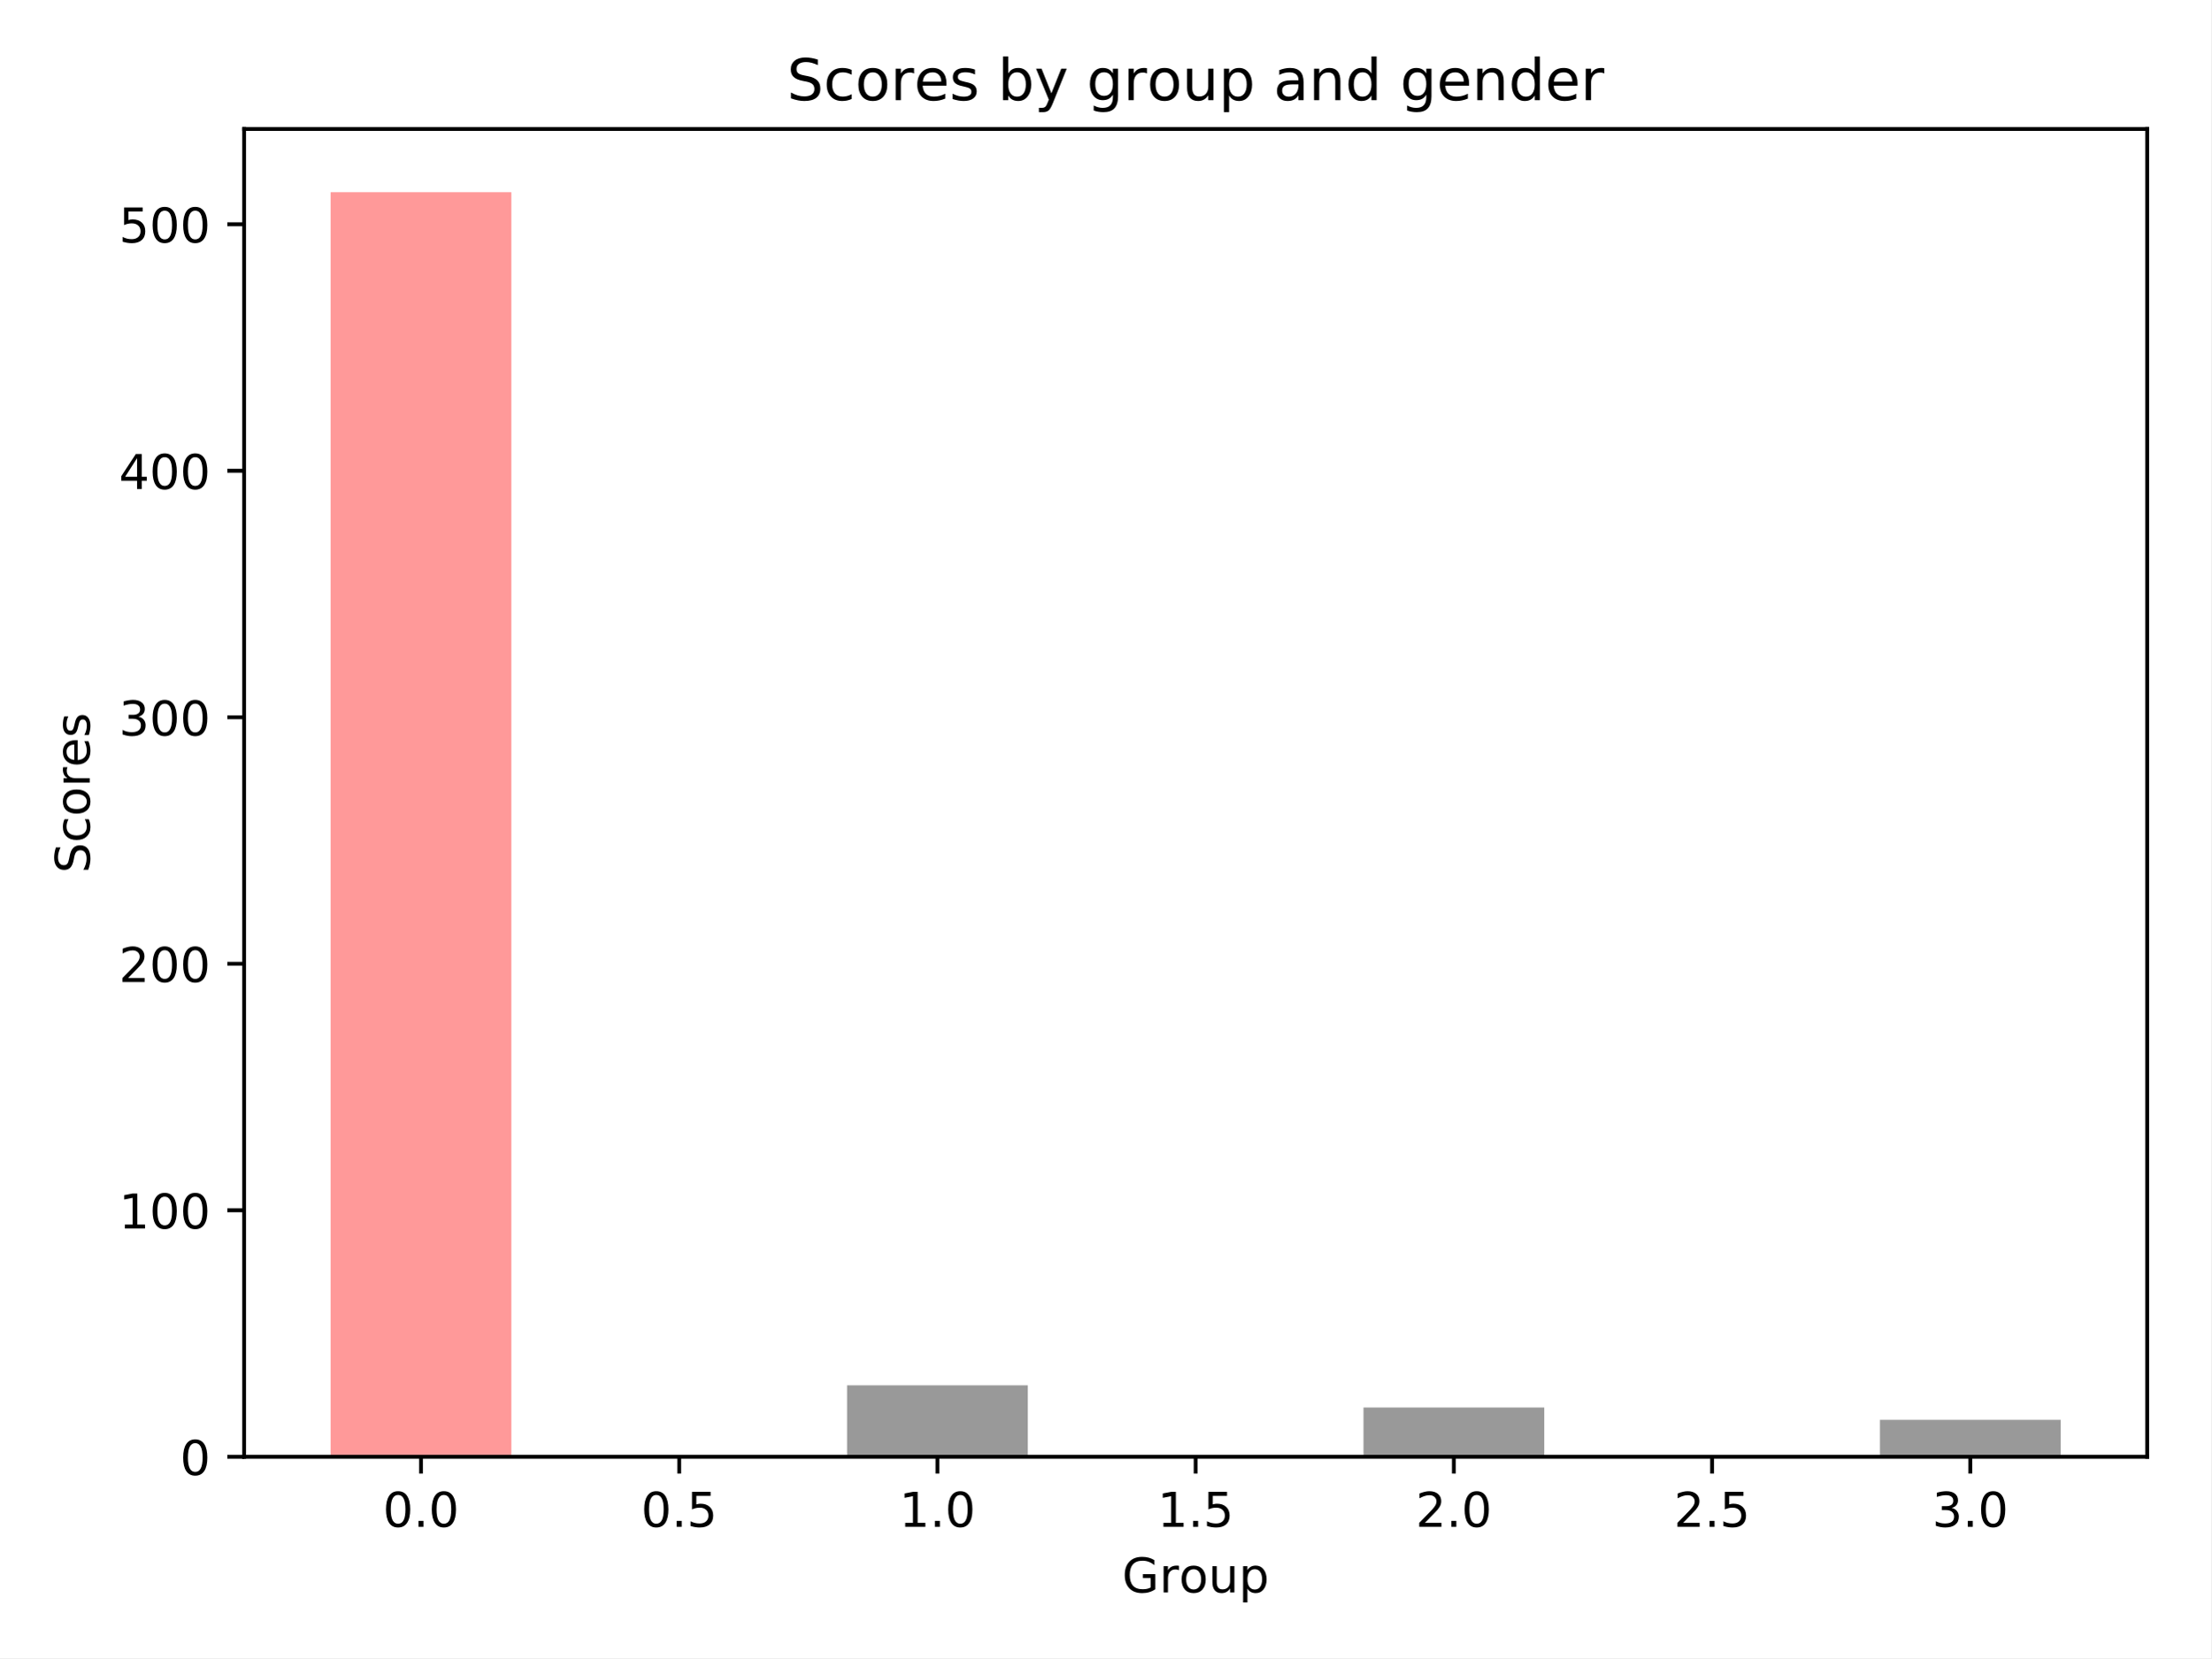
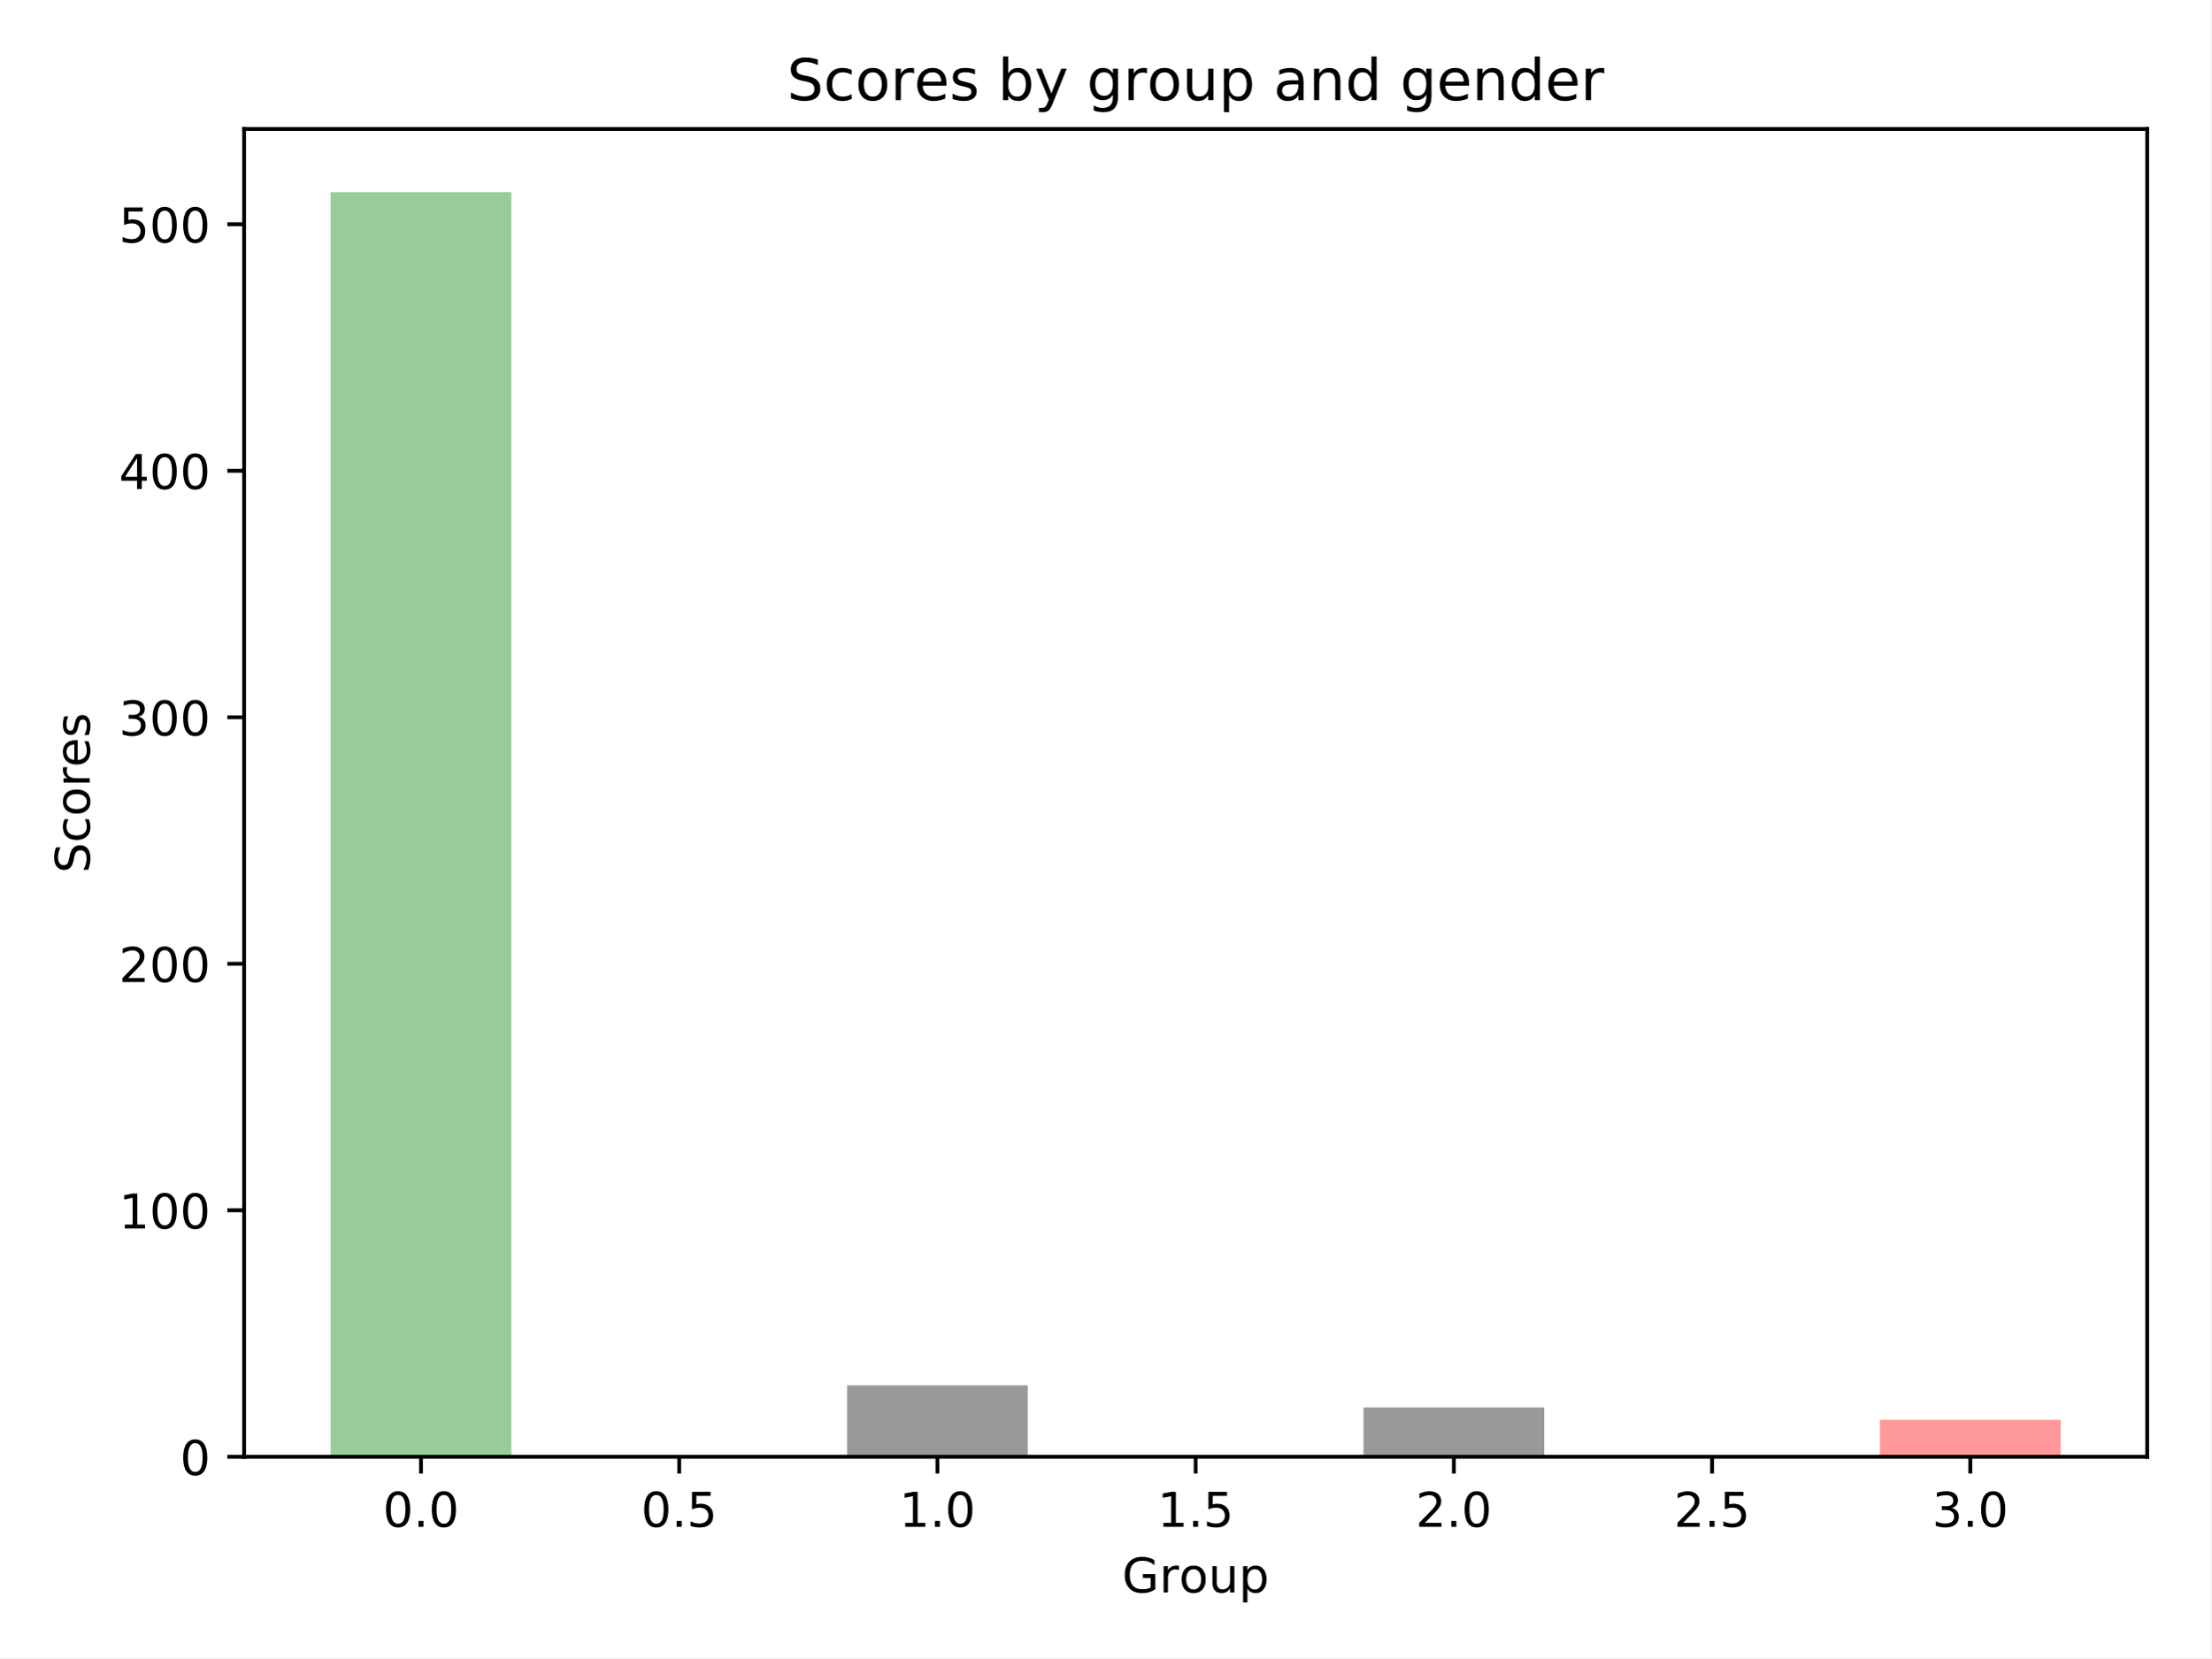
<svg xmlns="http://www.w3.org/2000/svg" xmlns:xlink="http://www.w3.org/1999/xlink" height="345.6pt" version="1.1" viewBox="0 0 460.8 345.6" width="460.8pt">
  <defs>
    <style type="text/css">
*{stroke-linecap:butt;stroke-linejoin:round;}
  </style>
  </defs>
  <g id="figure_1">
    <g id="patch_1">
      <path d="M 0 345.6  L 460.8 345.6  L 460.8 0  L 0 0  z " style="fill:#ffffff;" />
    </g>
    <g id="axes_1">
      <g id="patch_2">
        <path d="M 50.87 303.64  L 447.48 303.64  L 447.48 26.88  L 50.87 26.88  z " style="fill:#ffffff;" />
      </g>
      <g id="patch_3">
-         <path clip-path="url(#p6cc5068eef)" d="M 68.898 303.64  L 106.568 303.64  L 106.568 40.059  L 68.898 40.059  z " style="fill:#ff0000;opacity:0.4;" />
+         <path clip-path="url(#p2f13b5db2f)" d="M 68.898 303.64  L 106.568 303.64  L 106.568 40.059  L 68.898 40.059  z " style="fill:#008000;opacity:0.4;" />
      </g>
      <g id="patch_4">
-         <path clip-path="url(#p6cc5068eef)" d="M 176.526 303.64  L 214.196 303.64  L 214.196 288.74  L 176.526 288.74  z " style="opacity:0.4;" />
+         <path clip-path="url(#p2f13b5db2f)" d="M 176.526 303.64  L 214.196 303.64  L 214.196 288.74  L 176.526 288.74  z " style="opacity:0.4;" />
      </g>
      <g id="patch_5">
-         <path clip-path="url(#p6cc5068eef)" d="M 284.154 303.64  L 321.824 303.64  L 321.824 293.364  L 284.154 293.364  z " style="opacity:0.4;" />
+         <path clip-path="url(#p2f13b5db2f)" d="M 284.154 303.64  L 321.824 303.64  L 321.824 293.364  L 284.154 293.364  z " style="opacity:0.4;" />
      </g>
      <g id="patch_6">
-         <path clip-path="url(#p6cc5068eef)" d="M 391.782 303.64  L 429.452 303.64  L 429.452 295.933  L 391.782 295.933  z " style="opacity:0.4;" />
+         <path clip-path="url(#p2f13b5db2f)" d="M 391.782 303.64  L 429.452 303.64  L 429.452 295.933  L 391.782 295.933  z " style="fill:#ff0000;opacity:0.4;" />
      </g>
      <g id="matplotlib.axis_1">
        <g id="xtick_1">
          <g id="line2d_1">
            <defs>
-               <path d="M 0 0  L 0 3.5  " id="m5de3138dbc" style="stroke:#000000;stroke-width:0.8;" />
-             </defs>
-             <g>
-               <use style="stroke:#000000;stroke-width:0.8;" x="87.733" xlink:href="#m5de3138dbc" y="303.64" />
+               <path d="M 0 0  L 0 3.5  " id="m18a53af01d" style="stroke:#000000;stroke-width:0.8;" />
+             </defs>
+             <g>
+               <use style="stroke:#000000;stroke-width:0.8;" x="87.733" xlink:href="#m18a53af01d" y="303.64" />
            </g>
          </g>
          <g id="text_1">
            <defs>
              <path d="M 31.781 66.406  Q 24.172 66.406 20.328 58.906  Q 16.5 51.422 16.5 36.375  Q 16.5 21.391 20.328 13.891  Q 24.172 6.391 31.781 6.391  Q 39.453 6.391 43.281 13.891  Q 47.125 21.391 47.125 36.375  Q 47.125 51.422 43.281 58.906  Q 39.453 66.406 31.781 66.406  z M 31.781 74.219  Q 44.047 74.219 50.516 64.516  Q 56.984 54.828 56.984 36.375  Q 56.984 17.969 50.516 8.266  Q 44.047 -1.422 31.781 -1.422  Q 19.531 -1.422 13.062 8.266  Q 6.594 17.969 6.594 36.375  Q 6.594 54.828 13.062 64.516  Q 19.531 74.219 31.781 74.219  z " id="DejaVuSans-48" />
              <path d="M 10.688 12.406  L 21 12.406  L 21 0  L 10.688 0  z " id="DejaVuSans-46" />
            </defs>
            <g transform="translate(79.7811 318.2384)scale(0.1 -0.1)">
              <use xlink:href="#DejaVuSans-48" />
              <use x="63.623" xlink:href="#DejaVuSans-46" />
              <use x="95.41" xlink:href="#DejaVuSans-48" />
            </g>
          </g>
        </g>
        <g id="xtick_2">
          <g id="line2d_2">
            <g>
-               <use style="stroke:#000000;stroke-width:0.8;" x="141.547" xlink:href="#m5de3138dbc" y="303.64" />
+               <use style="stroke:#000000;stroke-width:0.8;" x="141.547" xlink:href="#m18a53af01d" y="303.64" />
            </g>
          </g>
          <g id="text_2">
            <defs>
              <path d="M 10.797 72.906  L 49.516 72.906  L 49.516 64.594  L 19.828 64.594  L 19.828 46.734  Q 21.969 47.469 24.109 47.828  Q 26.266 48.188 28.422 48.188  Q 40.625 48.188 47.75 41.5  Q 54.891 34.812 54.891 23.391  Q 54.891 11.625 47.562 5.094  Q 40.234 -1.422 26.906 -1.422  Q 22.312 -1.422 17.547 -0.641  Q 12.797 0.141 7.719 1.703  L 7.719 11.625  Q 12.109 9.234 16.797 8.062  Q 21.484 6.891 26.703 6.891  Q 35.156 6.891 40.078 11.328  Q 45.016 15.766 45.016 23.391  Q 45.016 31 40.078 35.438  Q 35.156 39.891 26.703 39.891  Q 22.75 39.891 18.812 39.016  Q 14.891 38.141 10.797 36.281  z " id="DejaVuSans-53" />
            </defs>
            <g transform="translate(133.5952 318.2384)scale(0.1 -0.1)">
              <use xlink:href="#DejaVuSans-48" />
              <use x="63.623" xlink:href="#DejaVuSans-46" />
              <use x="95.41" xlink:href="#DejaVuSans-53" />
            </g>
          </g>
        </g>
        <g id="xtick_3">
          <g id="line2d_3">
            <g>
-               <use style="stroke:#000000;stroke-width:0.8;" x="195.361" xlink:href="#m5de3138dbc" y="303.64" />
+               <use style="stroke:#000000;stroke-width:0.8;" x="195.361" xlink:href="#m18a53af01d" y="303.64" />
            </g>
          </g>
          <g id="text_3">
            <defs>
              <path d="M 12.406 8.297  L 28.516 8.297  L 28.516 63.922  L 10.984 60.406  L 10.984 69.391  L 28.422 72.906  L 38.281 72.906  L 38.281 8.297  L 54.391 8.297  L 54.391 0  L 12.406 0  z " id="DejaVuSans-49" />
            </defs>
            <g transform="translate(187.4093 318.2384)scale(0.1 -0.1)">
              <use xlink:href="#DejaVuSans-49" />
              <use x="63.623" xlink:href="#DejaVuSans-46" />
              <use x="95.41" xlink:href="#DejaVuSans-48" />
            </g>
          </g>
        </g>
        <g id="xtick_4">
          <g id="line2d_4">
            <g>
-               <use style="stroke:#000000;stroke-width:0.8;" x="249.175" xlink:href="#m5de3138dbc" y="303.64" />
+               <use style="stroke:#000000;stroke-width:0.8;" x="249.175" xlink:href="#m18a53af01d" y="303.64" />
            </g>
          </g>
          <g id="text_4">
            <g transform="translate(241.2234 318.2384)scale(0.1 -0.1)">
              <use xlink:href="#DejaVuSans-49" />
              <use x="63.623" xlink:href="#DejaVuSans-46" />
              <use x="95.41" xlink:href="#DejaVuSans-53" />
            </g>
          </g>
        </g>
        <g id="xtick_5">
          <g id="line2d_5">
            <g>
-               <use style="stroke:#000000;stroke-width:0.8;" x="302.989" xlink:href="#m5de3138dbc" y="303.64" />
+               <use style="stroke:#000000;stroke-width:0.8;" x="302.989" xlink:href="#m18a53af01d" y="303.64" />
            </g>
          </g>
          <g id="text_5">
            <defs>
              <path d="M 19.188 8.297  L 53.609 8.297  L 53.609 0  L 7.328 0  L 7.328 8.297  Q 12.938 14.109 22.625 23.891  Q 32.328 33.688 34.812 36.531  Q 39.547 41.844 41.422 45.531  Q 43.312 49.219 43.312 52.781  Q 43.312 58.594 39.234 62.25  Q 35.156 65.922 28.609 65.922  Q 23.969 65.922 18.812 64.312  Q 13.672 62.703 7.812 59.422  L 7.812 69.391  Q 13.766 71.781 18.938 73  Q 24.125 74.219 28.422 74.219  Q 39.75 74.219 46.484 68.547  Q 53.219 62.891 53.219 53.422  Q 53.219 48.922 51.531 44.891  Q 49.859 40.875 45.406 35.406  Q 44.188 33.984 37.641 27.219  Q 31.109 20.453 19.188 8.297  z " id="DejaVuSans-50" />
            </defs>
            <g transform="translate(295.0375 318.2384)scale(0.1 -0.1)">
              <use xlink:href="#DejaVuSans-50" />
              <use x="63.623" xlink:href="#DejaVuSans-46" />
              <use x="95.41" xlink:href="#DejaVuSans-48" />
            </g>
          </g>
        </g>
        <g id="xtick_6">
          <g id="line2d_6">
            <g>
-               <use style="stroke:#000000;stroke-width:0.8;" x="356.803" xlink:href="#m5de3138dbc" y="303.64" />
+               <use style="stroke:#000000;stroke-width:0.8;" x="356.803" xlink:href="#m18a53af01d" y="303.64" />
            </g>
          </g>
          <g id="text_6">
            <g transform="translate(348.8517 318.2384)scale(0.1 -0.1)">
              <use xlink:href="#DejaVuSans-50" />
              <use x="63.623" xlink:href="#DejaVuSans-46" />
              <use x="95.41" xlink:href="#DejaVuSans-53" />
            </g>
          </g>
        </g>
        <g id="xtick_7">
          <g id="line2d_7">
            <g>
-               <use style="stroke:#000000;stroke-width:0.8;" x="410.617" xlink:href="#m5de3138dbc" y="303.64" />
+               <use style="stroke:#000000;stroke-width:0.8;" x="410.617" xlink:href="#m18a53af01d" y="303.64" />
            </g>
          </g>
          <g id="text_7">
            <defs>
              <path d="M 40.578 39.312  Q 47.656 37.797 51.625 33  Q 55.609 28.219 55.609 21.188  Q 55.609 10.406 48.188 4.484  Q 40.766 -1.422 27.094 -1.422  Q 22.516 -1.422 17.656 -0.516  Q 12.797 0.391 7.625 2.203  L 7.625 11.719  Q 11.719 9.328 16.594 8.109  Q 21.484 6.891 26.812 6.891  Q 36.078 6.891 40.938 10.547  Q 45.797 14.203 45.797 21.188  Q 45.797 27.641 41.281 31.266  Q 36.766 34.906 28.719 34.906  L 20.219 34.906  L 20.219 43.016  L 29.109 43.016  Q 36.375 43.016 40.234 45.922  Q 44.094 48.828 44.094 54.297  Q 44.094 59.906 40.109 62.906  Q 36.141 65.922 28.719 65.922  Q 24.656 65.922 20.016 65.031  Q 15.375 64.156 9.812 62.312  L 9.812 71.094  Q 15.438 72.656 20.344 73.438  Q 25.25 74.219 29.594 74.219  Q 40.828 74.219 47.359 69.109  Q 53.906 64.016 53.906 55.328  Q 53.906 49.266 50.438 45.094  Q 46.969 40.922 40.578 39.312  z " id="DejaVuSans-51" />
            </defs>
            <g transform="translate(402.6658 318.2384)scale(0.1 -0.1)">
              <use xlink:href="#DejaVuSans-51" />
              <use x="63.623" xlink:href="#DejaVuSans-46" />
              <use x="95.41" xlink:href="#DejaVuSans-48" />
            </g>
          </g>
        </g>
        <g id="text_8">
          <defs>
            <path d="M 59.516 10.406  L 59.516 29.984  L 43.406 29.984  L 43.406 38.094  L 69.281 38.094  L 69.281 6.781  Q 63.578 2.734 56.688 0.656  Q 49.812 -1.422 42 -1.422  Q 24.906 -1.422 15.25 8.562  Q 5.609 18.562 5.609 36.375  Q 5.609 54.25 15.25 64.234  Q 24.906 74.219 42 74.219  Q 49.125 74.219 55.547 72.453  Q 61.969 70.703 67.391 67.281  L 67.391 56.781  Q 61.922 61.422 55.766 63.766  Q 49.609 66.109 42.828 66.109  Q 29.438 66.109 22.719 58.641  Q 16.016 51.172 16.016 36.375  Q 16.016 21.625 22.719 14.156  Q 29.438 6.688 42.828 6.688  Q 48.047 6.688 52.141 7.594  Q 56.25 8.5 59.516 10.406  z " id="DejaVuSans-71" />
            <path d="M 41.109 46.297  Q 39.594 47.172 37.812 47.578  Q 36.031 48 33.891 48  Q 26.266 48 22.188 43.047  Q 18.109 38.094 18.109 28.812  L 18.109 0  L 9.078 0  L 9.078 54.688  L 18.109 54.688  L 18.109 46.188  Q 20.953 51.172 25.484 53.578  Q 30.031 56 36.531 56  Q 37.453 56 38.578 55.875  Q 39.703 55.766 41.062 55.516  z " id="DejaVuSans-114" />
            <path d="M 30.609 48.391  Q 23.391 48.391 19.188 42.75  Q 14.984 37.109 14.984 27.297  Q 14.984 17.484 19.156 11.844  Q 23.344 6.203 30.609 6.203  Q 37.797 6.203 41.984 11.859  Q 46.188 17.531 46.188 27.297  Q 46.188 37.016 41.984 42.703  Q 37.797 48.391 30.609 48.391  z M 30.609 56  Q 42.328 56 49.016 48.375  Q 55.719 40.766 55.719 27.297  Q 55.719 13.875 49.016 6.219  Q 42.328 -1.422 30.609 -1.422  Q 18.844 -1.422 12.172 6.219  Q 5.516 13.875 5.516 27.297  Q 5.516 40.766 12.172 48.375  Q 18.844 56 30.609 56  z " id="DejaVuSans-111" />
            <path d="M 8.5 21.578  L 8.5 54.688  L 17.484 54.688  L 17.484 21.922  Q 17.484 14.156 20.5 10.266  Q 23.531 6.391 29.594 6.391  Q 36.859 6.391 41.078 11.031  Q 45.312 15.672 45.312 23.688  L 45.312 54.688  L 54.297 54.688  L 54.297 0  L 45.312 0  L 45.312 8.406  Q 42.047 3.422 37.719 1  Q 33.406 -1.422 27.688 -1.422  Q 18.266 -1.422 13.375 4.438  Q 8.5 10.297 8.5 21.578  z M 31.109 56  z " id="DejaVuSans-117" />
            <path d="M 18.109 8.203  L 18.109 -20.797  L 9.078 -20.797  L 9.078 54.688  L 18.109 54.688  L 18.109 46.391  Q 20.953 51.266 25.266 53.625  Q 29.594 56 35.594 56  Q 45.562 56 51.781 48.094  Q 58.016 40.188 58.016 27.297  Q 58.016 14.406 51.781 6.484  Q 45.562 -1.422 35.594 -1.422  Q 29.594 -1.422 25.266 0.953  Q 20.953 3.328 18.109 8.203  z M 48.688 27.297  Q 48.688 37.203 44.609 42.844  Q 40.531 48.484 33.406 48.484  Q 26.266 48.484 22.188 42.844  Q 18.109 37.203 18.109 27.297  Q 18.109 17.391 22.188 11.75  Q 26.266 6.109 33.406 6.109  Q 40.531 6.109 44.609 11.75  Q 48.688 17.391 48.688 27.297  z " id="DejaVuSans-112" />
          </defs>
          <g transform="translate(233.8445 331.9166)scale(0.1 -0.1)">
            <use xlink:href="#DejaVuSans-71" />
            <use x="77.49" xlink:href="#DejaVuSans-114" />
            <use x="118.572" xlink:href="#DejaVuSans-111" />
            <use x="179.754" xlink:href="#DejaVuSans-117" />
            <use x="243.133" xlink:href="#DejaVuSans-112" />
          </g>
        </g>
      </g>
      <g id="matplotlib.axis_2">
        <g id="ytick_1">
          <g id="line2d_8">
            <defs>
-               <path d="M 0 0  L -3.5 0  " id="me0bc33a0f2" style="stroke:#000000;stroke-width:0.8;" />
-             </defs>
-             <g>
-               <use style="stroke:#000000;stroke-width:0.8;" x="50.87" xlink:href="#me0bc33a0f2" y="303.64" />
+               <path d="M 0 0  L -3.5 0  " id="mb72850679b" style="stroke:#000000;stroke-width:0.8;" />
+             </defs>
+             <g>
+               <use style="stroke:#000000;stroke-width:0.8;" x="50.87" xlink:href="#mb72850679b" y="303.64" />
            </g>
          </g>
          <g id="text_9">
            <g transform="translate(37.5075 307.4392)scale(0.1 -0.1)">
              <use xlink:href="#DejaVuSans-48" />
            </g>
          </g>
        </g>
        <g id="ytick_2">
          <g id="line2d_9">
            <g>
-               <use style="stroke:#000000;stroke-width:0.8;" x="50.87" xlink:href="#me0bc33a0f2" y="252.26" />
+               <use style="stroke:#000000;stroke-width:0.8;" x="50.87" xlink:href="#mb72850679b" y="252.26" />
            </g>
          </g>
          <g id="text_10">
            <g transform="translate(24.7825 256.0589)scale(0.1 -0.1)">
              <use xlink:href="#DejaVuSans-49" />
              <use x="63.623" xlink:href="#DejaVuSans-48" />
              <use x="127.246" xlink:href="#DejaVuSans-48" />
            </g>
          </g>
        </g>
        <g id="ytick_3">
          <g id="line2d_10">
            <g>
-               <use style="stroke:#000000;stroke-width:0.8;" x="50.87" xlink:href="#me0bc33a0f2" y="200.879" />
+               <use style="stroke:#000000;stroke-width:0.8;" x="50.87" xlink:href="#mb72850679b" y="200.879" />
            </g>
          </g>
          <g id="text_11">
            <g transform="translate(24.7825 204.6786)scale(0.1 -0.1)">
              <use xlink:href="#DejaVuSans-50" />
              <use x="63.623" xlink:href="#DejaVuSans-48" />
              <use x="127.246" xlink:href="#DejaVuSans-48" />
            </g>
          </g>
        </g>
        <g id="ytick_4">
          <g id="line2d_11">
            <g>
-               <use style="stroke:#000000;stroke-width:0.8;" x="50.87" xlink:href="#me0bc33a0f2" y="149.499" />
+               <use style="stroke:#000000;stroke-width:0.8;" x="50.87" xlink:href="#mb72850679b" y="149.499" />
            </g>
          </g>
          <g id="text_12">
            <g transform="translate(24.7825 153.2983)scale(0.1 -0.1)">
              <use xlink:href="#DejaVuSans-51" />
              <use x="63.623" xlink:href="#DejaVuSans-48" />
              <use x="127.246" xlink:href="#DejaVuSans-48" />
            </g>
          </g>
        </g>
        <g id="ytick_5">
          <g id="line2d_12">
            <g>
-               <use style="stroke:#000000;stroke-width:0.8;" x="50.87" xlink:href="#me0bc33a0f2" y="98.119" />
+               <use style="stroke:#000000;stroke-width:0.8;" x="50.87" xlink:href="#mb72850679b" y="98.119" />
            </g>
          </g>
          <g id="text_13">
            <defs>
              <path d="M 37.797 64.312  L 12.891 25.391  L 37.797 25.391  z M 35.203 72.906  L 47.609 72.906  L 47.609 25.391  L 58.016 25.391  L 58.016 17.188  L 47.609 17.188  L 47.609 0  L 37.797 0  L 37.797 17.188  L 4.891 17.188  L 4.891 26.703  z " id="DejaVuSans-52" />
            </defs>
            <g transform="translate(24.7825 101.918)scale(0.1 -0.1)">
              <use xlink:href="#DejaVuSans-52" />
              <use x="63.623" xlink:href="#DejaVuSans-48" />
              <use x="127.246" xlink:href="#DejaVuSans-48" />
            </g>
          </g>
        </g>
        <g id="ytick_6">
          <g id="line2d_13">
            <g>
-               <use style="stroke:#000000;stroke-width:0.8;" x="50.87" xlink:href="#me0bc33a0f2" y="46.738" />
+               <use style="stroke:#000000;stroke-width:0.8;" x="50.87" xlink:href="#mb72850679b" y="46.738" />
            </g>
          </g>
          <g id="text_14">
            <g transform="translate(24.7825 50.53771)scale(0.1 -0.1)">
              <use xlink:href="#DejaVuSans-53" />
              <use x="63.623" xlink:href="#DejaVuSans-48" />
              <use x="127.246" xlink:href="#DejaVuSans-48" />
            </g>
          </g>
        </g>
        <g id="text_15">
          <defs>
            <path d="M 53.516 70.516  L 53.516 60.891  Q 47.906 63.578 42.922 64.891  Q 37.938 66.219 33.297 66.219  Q 25.25 66.219 20.875 63.094  Q 16.5 59.969 16.5 54.203  Q 16.5 49.359 19.406 46.891  Q 22.312 44.438 30.422 42.922  L 36.375 41.703  Q 47.406 39.594 52.656 34.297  Q 57.906 29 57.906 20.125  Q 57.906 9.516 50.797 4.047  Q 43.703 -1.422 29.984 -1.422  Q 24.812 -1.422 18.969 -0.25  Q 13.141 0.922 6.891 3.219  L 6.891 13.375  Q 12.891 10.016 18.656 8.297  Q 24.422 6.594 29.984 6.594  Q 38.422 6.594 43.016 9.906  Q 47.609 13.234 47.609 19.391  Q 47.609 24.75 44.312 27.781  Q 41.016 30.812 33.5 32.328  L 27.484 33.5  Q 16.453 35.688 11.516 40.375  Q 6.594 45.062 6.594 53.422  Q 6.594 63.094 13.406 68.656  Q 20.219 74.219 32.172 74.219  Q 37.312 74.219 42.625 73.281  Q 47.953 72.359 53.516 70.516  z " id="DejaVuSans-83" />
            <path d="M 48.781 52.594  L 48.781 44.188  Q 44.969 46.297 41.141 47.344  Q 37.312 48.391 33.406 48.391  Q 24.656 48.391 19.812 42.844  Q 14.984 37.312 14.984 27.297  Q 14.984 17.281 19.812 11.734  Q 24.656 6.203 33.406 6.203  Q 37.312 6.203 41.141 7.25  Q 44.969 8.297 48.781 10.406  L 48.781 2.094  Q 45.016 0.344 40.984 -0.531  Q 36.969 -1.422 32.422 -1.422  Q 20.062 -1.422 12.781 6.344  Q 5.516 14.109 5.516 27.297  Q 5.516 40.672 12.859 48.328  Q 20.219 56 33.016 56  Q 37.156 56 41.109 55.141  Q 45.062 54.297 48.781 52.594  z " id="DejaVuSans-99" />
            <path d="M 56.203 29.594  L 56.203 25.203  L 14.891 25.203  Q 15.484 15.922 20.484 11.062  Q 25.484 6.203 34.422 6.203  Q 39.594 6.203 44.453 7.469  Q 49.312 8.734 54.109 11.281  L 54.109 2.781  Q 49.266 0.734 44.188 -0.344  Q 39.109 -1.422 33.891 -1.422  Q 20.797 -1.422 13.156 6.188  Q 5.516 13.812 5.516 26.812  Q 5.516 40.234 12.766 48.109  Q 20.016 56 32.328 56  Q 43.359 56 49.781 48.891  Q 56.203 41.797 56.203 29.594  z M 47.219 32.234  Q 47.125 39.594 43.094 43.984  Q 39.062 48.391 32.422 48.391  Q 24.906 48.391 20.391 44.141  Q 15.875 39.891 15.188 32.172  z " id="DejaVuSans-101" />
            <path d="M 44.281 53.078  L 44.281 44.578  Q 40.484 46.531 36.375 47.5  Q 32.281 48.484 27.875 48.484  Q 21.188 48.484 17.844 46.438  Q 14.5 44.391 14.5 40.281  Q 14.5 37.156 16.891 35.375  Q 19.281 33.594 26.516 31.984  L 29.594 31.297  Q 39.156 29.25 43.188 25.516  Q 47.219 21.781 47.219 15.094  Q 47.219 7.469 41.188 3.016  Q 35.156 -1.422 24.609 -1.422  Q 20.219 -1.422 15.453 -0.562  Q 10.688 0.297 5.422 2  L 5.422 11.281  Q 10.406 8.688 15.234 7.391  Q 20.062 6.109 24.812 6.109  Q 31.156 6.109 34.562 8.281  Q 37.984 10.453 37.984 14.406  Q 37.984 18.062 35.516 20.016  Q 33.062 21.969 24.703 23.781  L 21.578 24.516  Q 13.234 26.266 9.516 29.906  Q 5.812 33.547 5.812 39.891  Q 5.812 47.609 11.281 51.797  Q 16.75 56 26.812 56  Q 31.781 56 36.172 55.266  Q 40.578 54.547 44.281 53.078  z " id="DejaVuSans-115" />
          </defs>
          <g transform="translate(18.70281 181.978)rotate(-90)scale(0.1 -0.1)">
            <use xlink:href="#DejaVuSans-83" />
            <use x="63.477" xlink:href="#DejaVuSans-99" />
            <use x="118.457" xlink:href="#DejaVuSans-111" />
            <use x="179.639" xlink:href="#DejaVuSans-114" />
            <use x="220.721" xlink:href="#DejaVuSans-101" />
            <use x="282.244" xlink:href="#DejaVuSans-115" />
          </g>
        </g>
      </g>
      <g id="patch_7">
        <path d="M 50.87 303.64  L 50.87 26.88  " style="fill:none;stroke:#000000;stroke-linecap:square;stroke-linejoin:miter;stroke-width:0.8;" />
      </g>
      <g id="patch_8">
        <path d="M 447.48 303.64  L 447.48 26.88  " style="fill:none;stroke:#000000;stroke-linecap:square;stroke-linejoin:miter;stroke-width:0.8;" />
      </g>
      <g id="patch_9">
        <path d="M 50.87 303.64  L 447.48 303.64  " style="fill:none;stroke:#000000;stroke-linecap:square;stroke-linejoin:miter;stroke-width:0.8;" />
      </g>
      <g id="patch_10">
        <path d="M 50.87 26.88  L 447.48 26.88  " style="fill:none;stroke:#000000;stroke-linecap:square;stroke-linejoin:miter;stroke-width:0.8;" />
      </g>
      <g id="text_16">
        <defs>
          <path id="DejaVuSans-32" />
          <path d="M 48.688 27.297  Q 48.688 37.203 44.609 42.844  Q 40.531 48.484 33.406 48.484  Q 26.266 48.484 22.188 42.844  Q 18.109 37.203 18.109 27.297  Q 18.109 17.391 22.188 11.75  Q 26.266 6.109 33.406 6.109  Q 40.531 6.109 44.609 11.75  Q 48.688 17.391 48.688 27.297  z M 18.109 46.391  Q 20.953 51.266 25.266 53.625  Q 29.594 56 35.594 56  Q 45.562 56 51.781 48.094  Q 58.016 40.188 58.016 27.297  Q 58.016 14.406 51.781 6.484  Q 45.562 -1.422 35.594 -1.422  Q 29.594 -1.422 25.266 0.953  Q 20.953 3.328 18.109 8.203  L 18.109 0  L 9.078 0  L 9.078 75.984  L 18.109 75.984  z " id="DejaVuSans-98" />
          <path d="M 32.172 -5.078  Q 28.375 -14.844 24.75 -17.812  Q 21.141 -20.797 15.094 -20.797  L 7.906 -20.797  L 7.906 -13.281  L 13.188 -13.281  Q 16.891 -13.281 18.938 -11.516  Q 21 -9.766 23.484 -3.219  L 25.094 0.875  L 2.984 54.688  L 12.5 54.688  L 29.594 11.922  L 46.688 54.688  L 56.203 54.688  z " id="DejaVuSans-121" />
          <path d="M 45.406 27.984  Q 45.406 37.75 41.375 43.109  Q 37.359 48.484 30.078 48.484  Q 22.859 48.484 18.828 43.109  Q 14.797 37.75 14.797 27.984  Q 14.797 18.266 18.828 12.891  Q 22.859 7.516 30.078 7.516  Q 37.359 7.516 41.375 12.891  Q 45.406 18.266 45.406 27.984  z M 54.391 6.781  Q 54.391 -7.172 48.188 -13.984  Q 42 -20.797 29.203 -20.797  Q 24.469 -20.797 20.266 -20.094  Q 16.062 -19.391 12.109 -17.922  L 12.109 -9.188  Q 16.062 -11.328 19.922 -12.344  Q 23.781 -13.375 27.781 -13.375  Q 36.625 -13.375 41.016 -8.766  Q 45.406 -4.156 45.406 5.172  L 45.406 9.625  Q 42.625 4.781 38.281 2.391  Q 33.938 0 27.875 0  Q 17.828 0 11.672 7.656  Q 5.516 15.328 5.516 27.984  Q 5.516 40.672 11.672 48.328  Q 17.828 56 27.875 56  Q 33.938 56 38.281 53.609  Q 42.625 51.219 45.406 46.391  L 45.406 54.688  L 54.391 54.688  z " id="DejaVuSans-103" />
          <path d="M 34.281 27.484  Q 23.391 27.484 19.188 25  Q 14.984 22.516 14.984 16.5  Q 14.984 11.719 18.141 8.906  Q 21.297 6.109 26.703 6.109  Q 34.188 6.109 38.703 11.406  Q 43.219 16.703 43.219 25.484  L 43.219 27.484  z M 52.203 31.203  L 52.203 0  L 43.219 0  L 43.219 8.297  Q 40.141 3.328 35.547 0.953  Q 30.953 -1.422 24.312 -1.422  Q 15.922 -1.422 10.953 3.297  Q 6 8.016 6 15.922  Q 6 25.141 12.172 29.828  Q 18.359 34.516 30.609 34.516  L 43.219 34.516  L 43.219 35.406  Q 43.219 41.609 39.141 45  Q 35.062 48.391 27.688 48.391  Q 23 48.391 18.547 47.266  Q 14.109 46.141 10.016 43.891  L 10.016 52.203  Q 14.938 54.109 19.578 55.047  Q 24.219 56 28.609 56  Q 40.484 56 46.344 49.844  Q 52.203 43.703 52.203 31.203  z " id="DejaVuSans-97" />
          <path d="M 54.891 33.016  L 54.891 0  L 45.906 0  L 45.906 32.719  Q 45.906 40.484 42.875 44.328  Q 39.844 48.188 33.797 48.188  Q 26.516 48.188 22.312 43.547  Q 18.109 38.922 18.109 30.906  L 18.109 0  L 9.078 0  L 9.078 54.688  L 18.109 54.688  L 18.109 46.188  Q 21.344 51.125 25.703 53.562  Q 30.078 56 35.797 56  Q 45.219 56 50.047 50.172  Q 54.891 44.344 54.891 33.016  z " id="DejaVuSans-110" />
          <path d="M 45.406 46.391  L 45.406 75.984  L 54.391 75.984  L 54.391 0  L 45.406 0  L 45.406 8.203  Q 42.578 3.328 38.25 0.953  Q 33.938 -1.422 27.875 -1.422  Q 17.969 -1.422 11.734 6.484  Q 5.516 14.406 5.516 27.297  Q 5.516 40.188 11.734 48.094  Q 17.969 56 27.875 56  Q 33.938 56 38.25 53.625  Q 42.578 51.266 45.406 46.391  z M 14.797 27.297  Q 14.797 17.391 18.875 11.75  Q 22.953 6.109 30.078 6.109  Q 37.203 6.109 41.297 11.75  Q 45.406 17.391 45.406 27.297  Q 45.406 37.203 41.297 42.844  Q 37.203 48.484 30.078 48.484  Q 22.953 48.484 18.875 42.844  Q 14.797 37.203 14.797 27.297  z " id="DejaVuSans-100" />
        </defs>
        <g transform="translate(164.0097 20.88)scale(0.12 -0.12)">
          <use xlink:href="#DejaVuSans-83" />
          <use x="63.477" xlink:href="#DejaVuSans-99" />
          <use x="118.457" xlink:href="#DejaVuSans-111" />
          <use x="179.639" xlink:href="#DejaVuSans-114" />
          <use x="220.721" xlink:href="#DejaVuSans-101" />
          <use x="282.244" xlink:href="#DejaVuSans-115" />
          <use x="334.344" xlink:href="#DejaVuSans-32" />
          <use x="366.131" xlink:href="#DejaVuSans-98" />
          <use x="429.607" xlink:href="#DejaVuSans-121" />
          <use x="488.787" xlink:href="#DejaVuSans-32" />
          <use x="520.574" xlink:href="#DejaVuSans-103" />
          <use x="584.051" xlink:href="#DejaVuSans-114" />
          <use x="625.133" xlink:href="#DejaVuSans-111" />
          <use x="686.314" xlink:href="#DejaVuSans-117" />
          <use x="749.693" xlink:href="#DejaVuSans-112" />
          <use x="813.17" xlink:href="#DejaVuSans-32" />
          <use x="844.957" xlink:href="#DejaVuSans-97" />
          <use x="906.236" xlink:href="#DejaVuSans-110" />
          <use x="969.615" xlink:href="#DejaVuSans-100" />
          <use x="1033.092" xlink:href="#DejaVuSans-32" />
          <use x="1064.879" xlink:href="#DejaVuSans-103" />
          <use x="1128.355" xlink:href="#DejaVuSans-101" />
          <use x="1189.879" xlink:href="#DejaVuSans-110" />
          <use x="1253.258" xlink:href="#DejaVuSans-100" />
          <use x="1316.734" xlink:href="#DejaVuSans-101" />
          <use x="1378.258" xlink:href="#DejaVuSans-114" />
        </g>
      </g>
    </g>
  </g>
  <defs>
-     <clipPath id="p6cc5068eef">
+     <clipPath id="p2f13b5db2f">
      <rect height="276.76" width="396.61" x="50.87" y="26.88" />
    </clipPath>
  </defs>
</svg>
